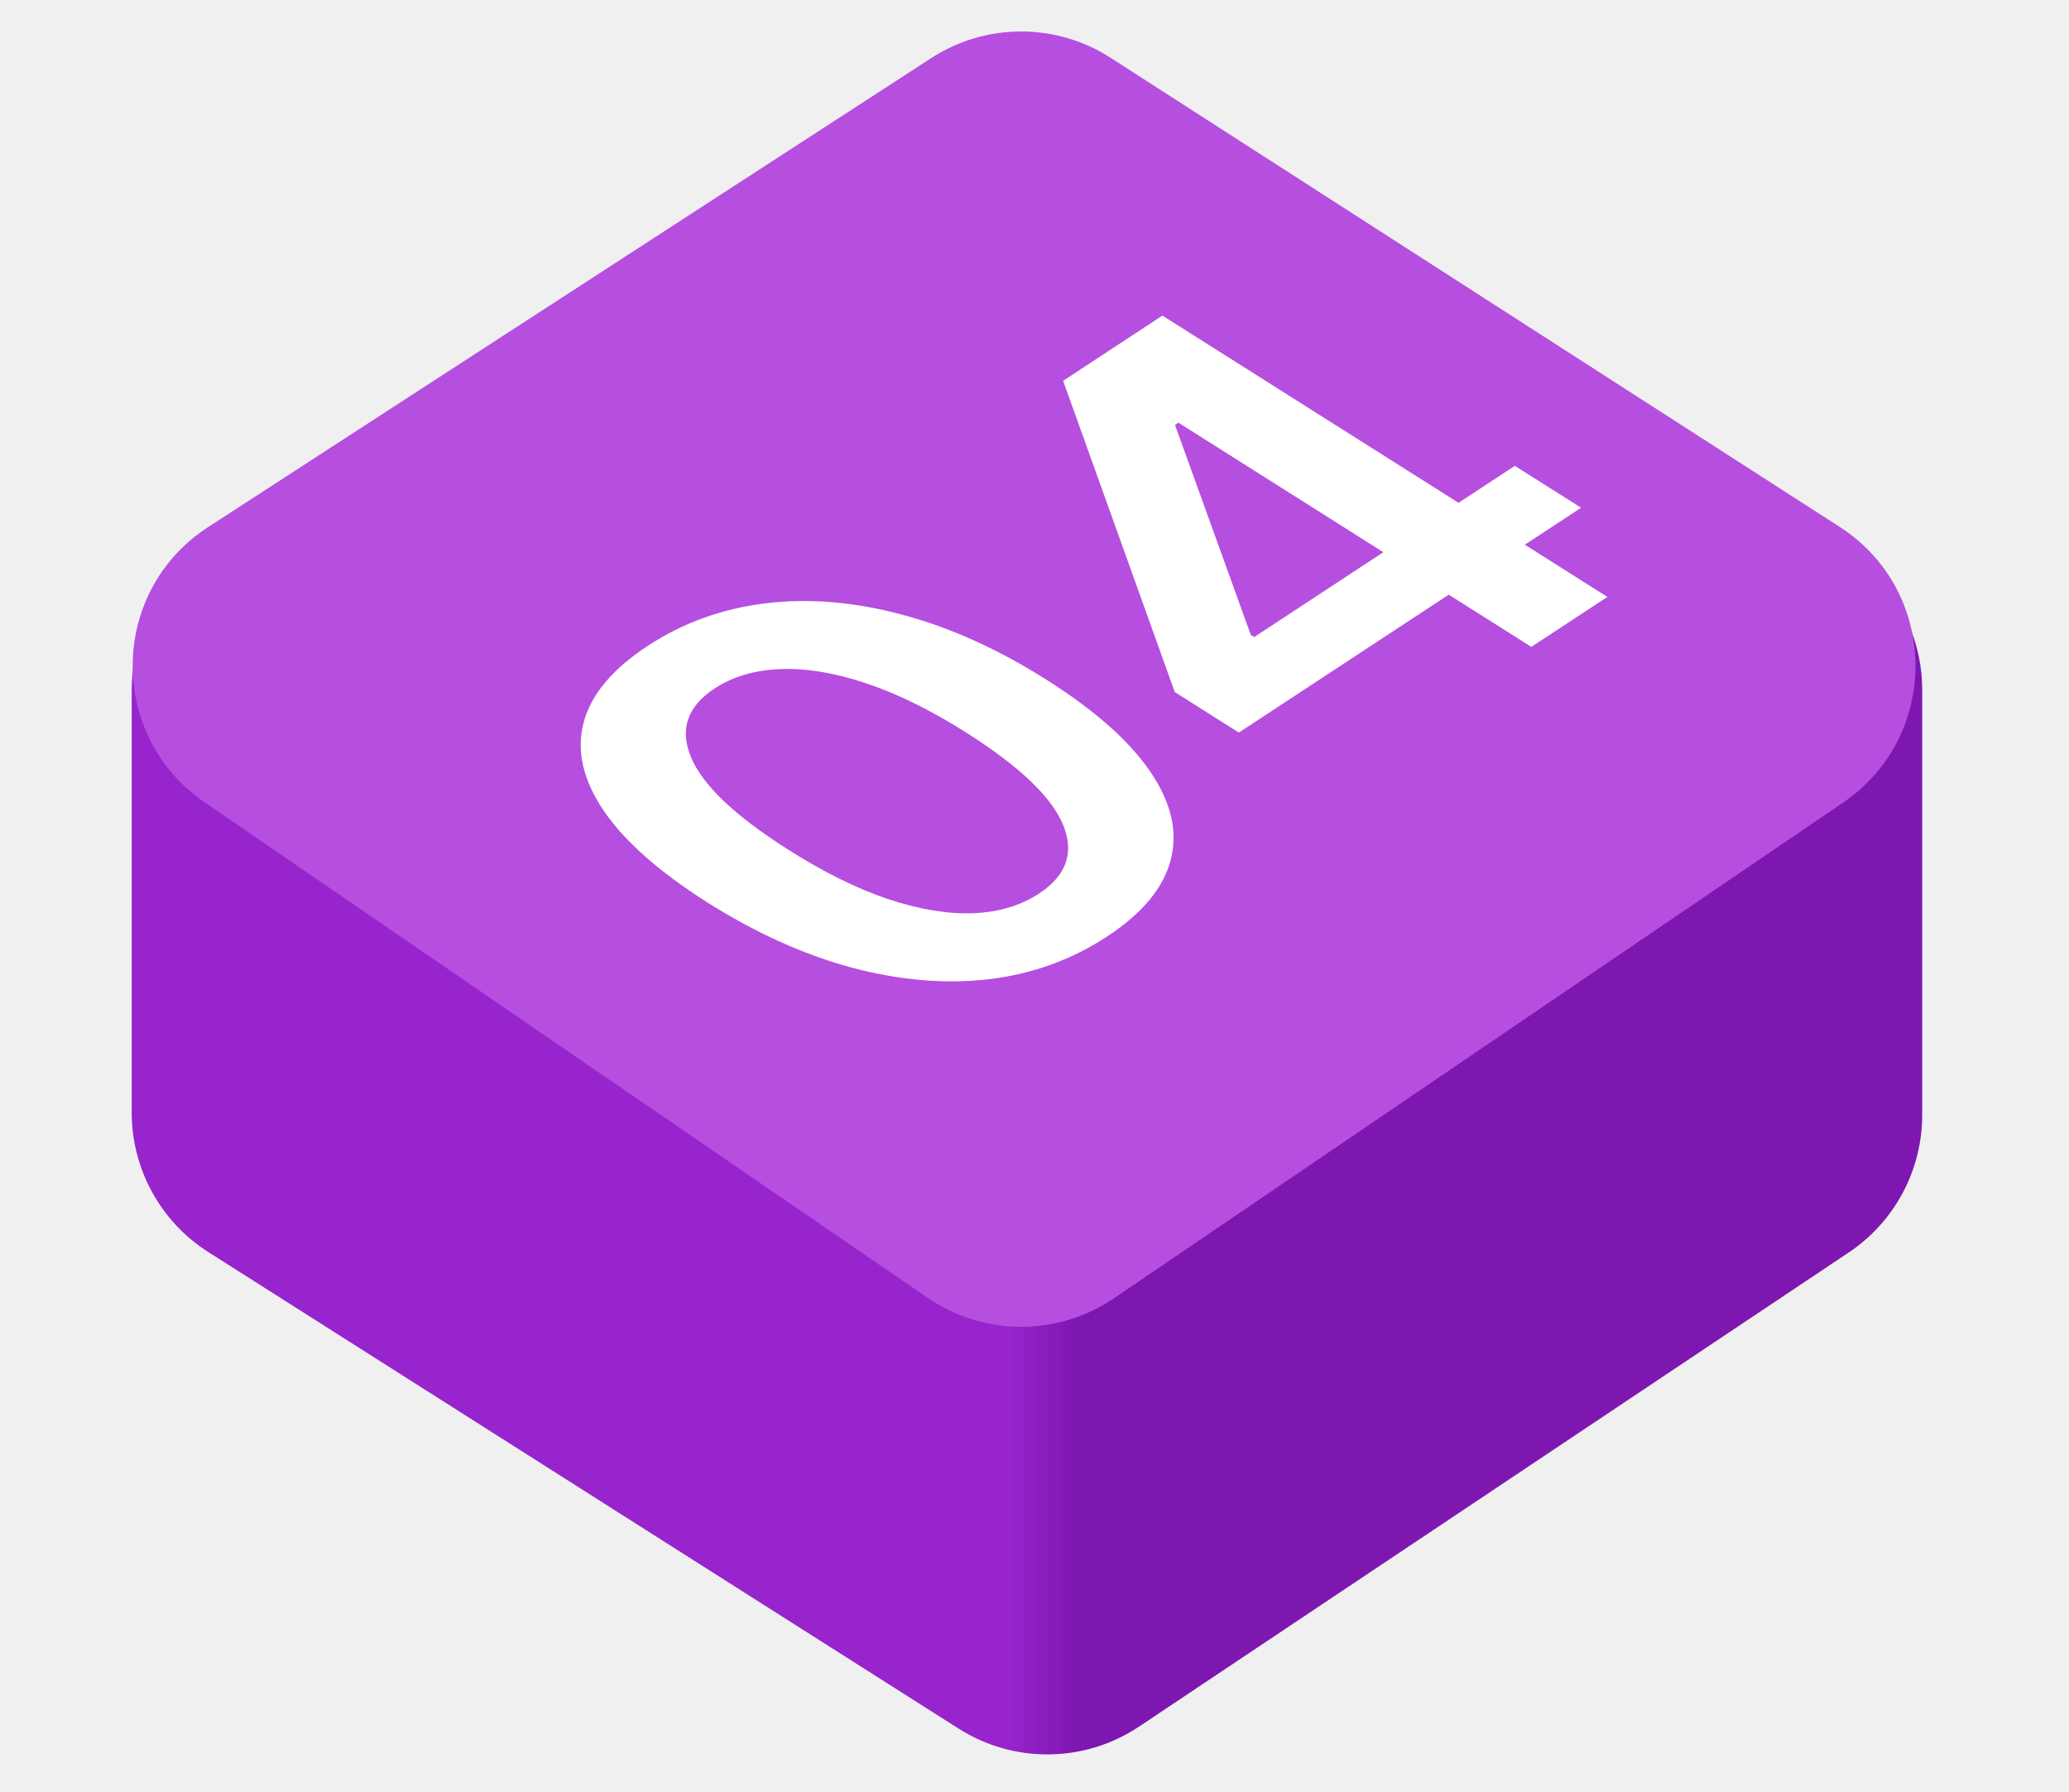
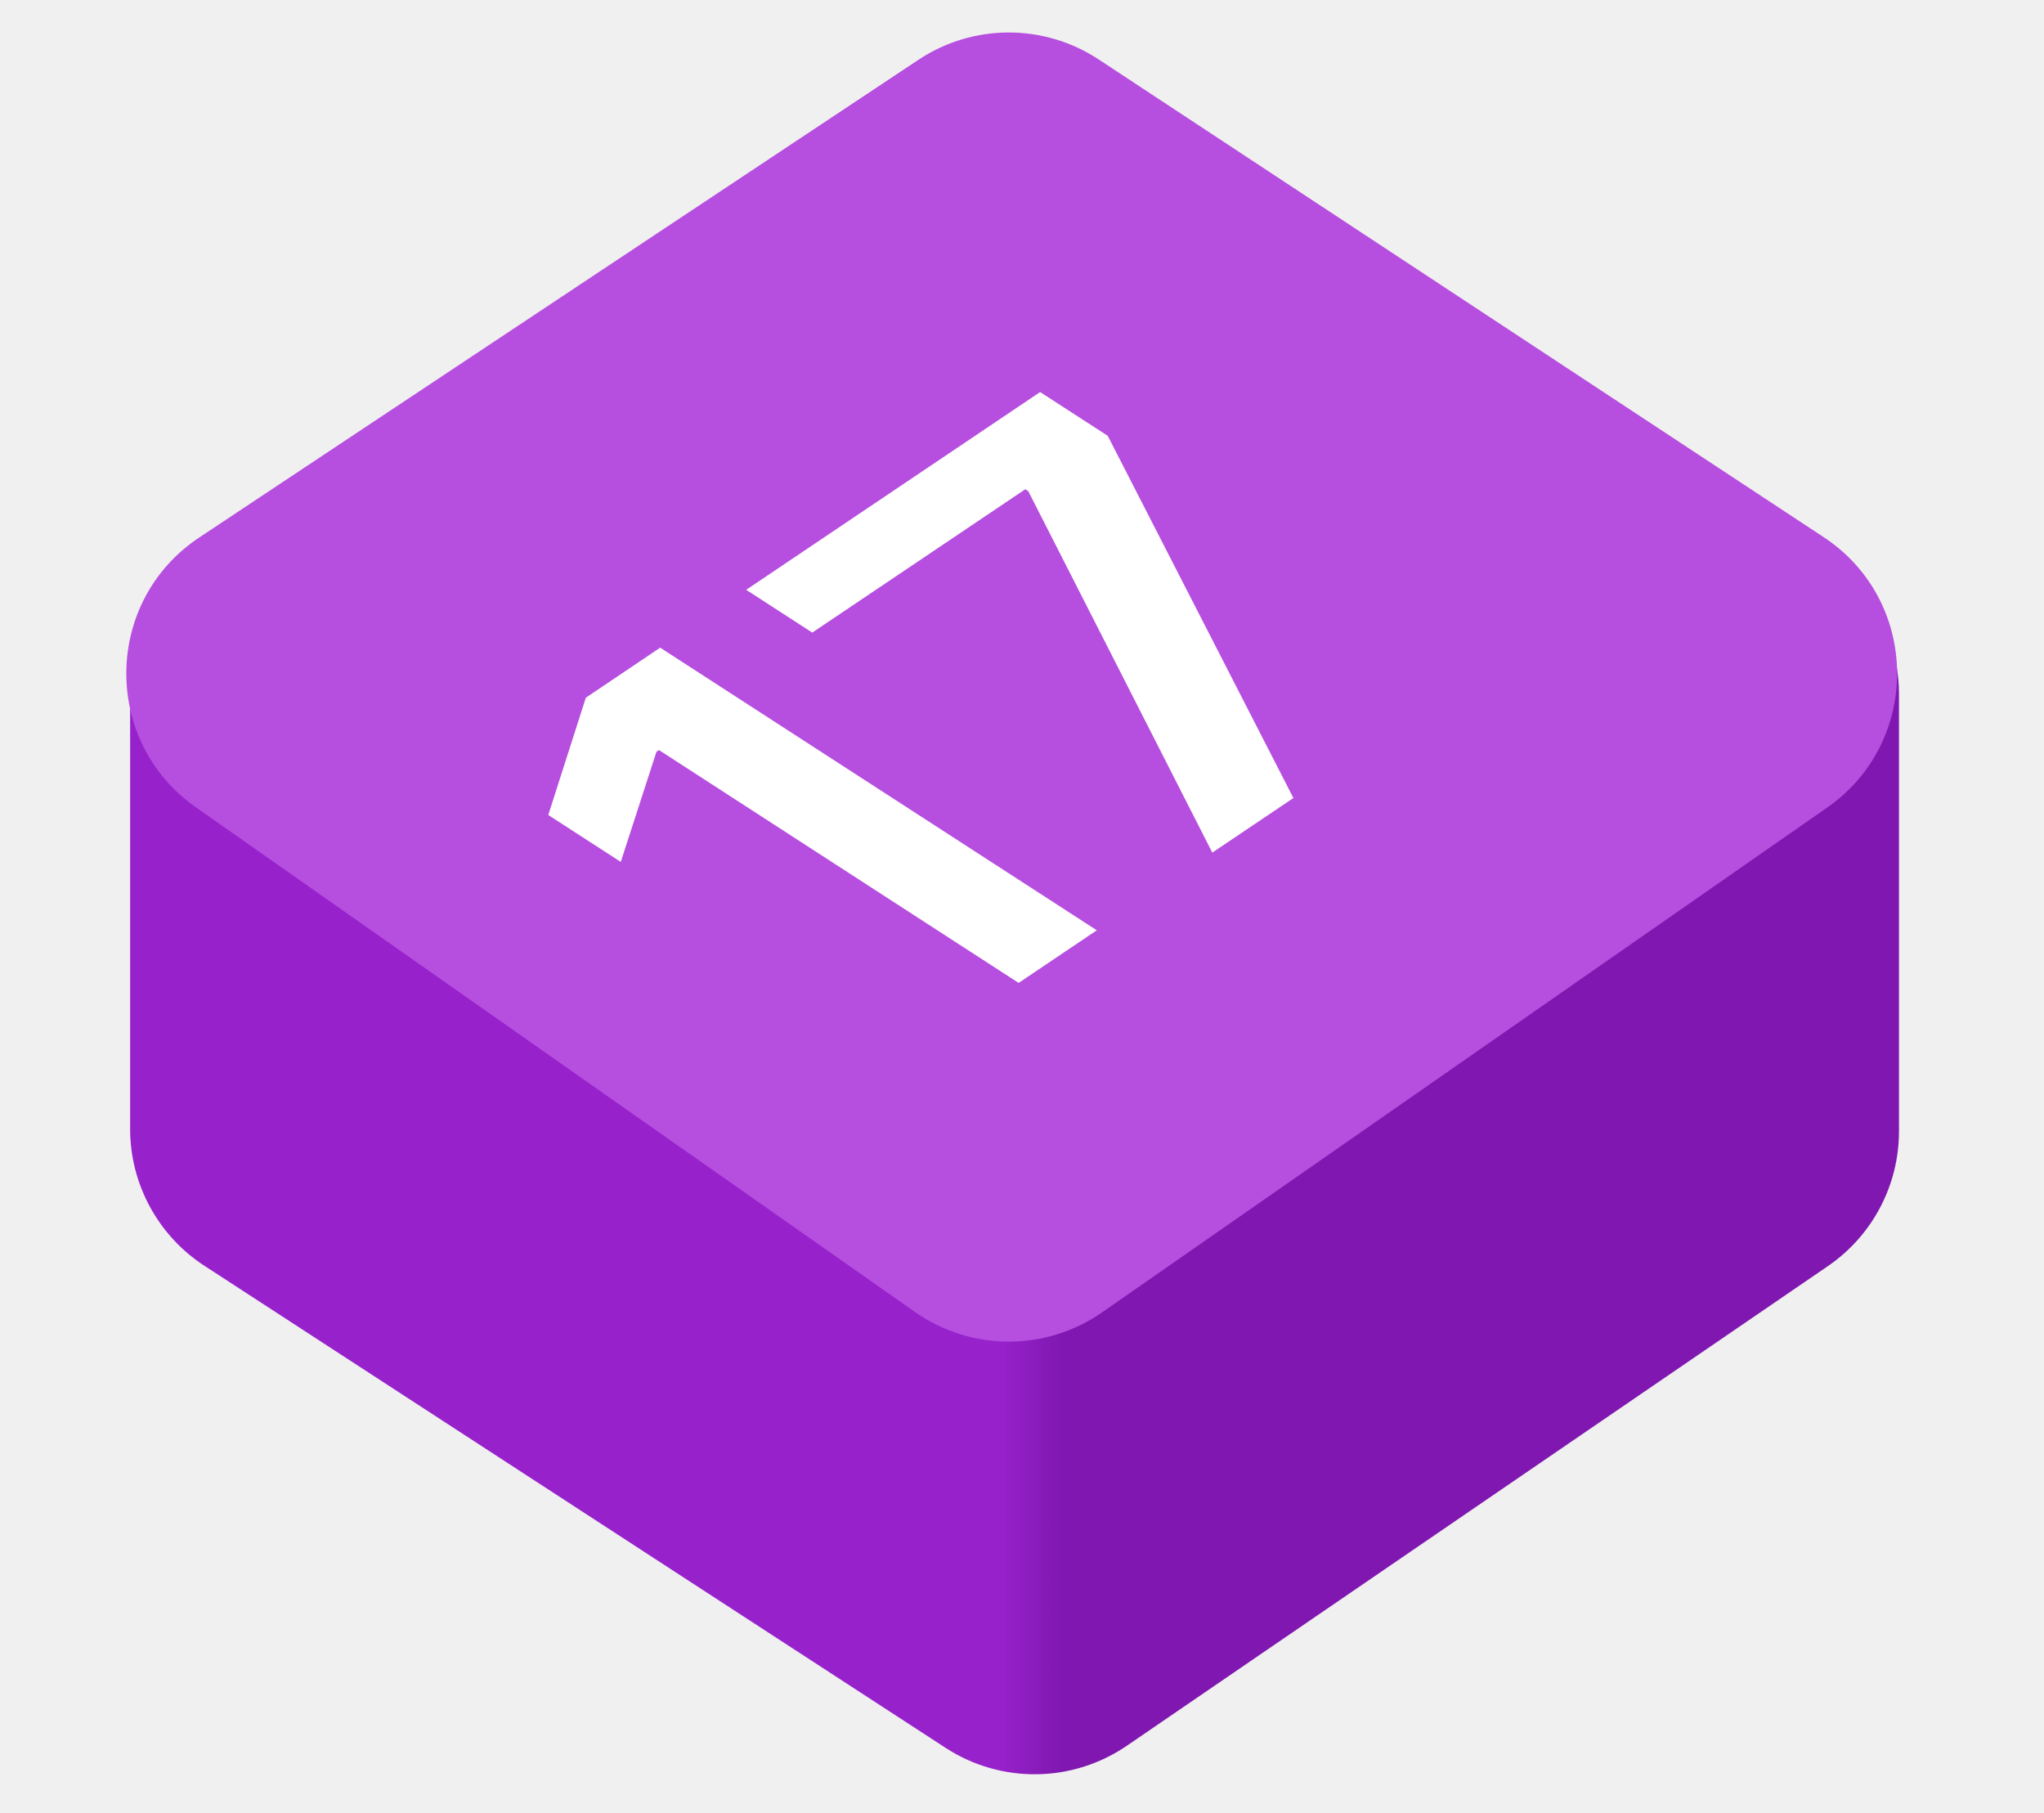
- <svg xmlns="http://www.w3.org/2000/svg" width="97" height="84" viewBox="0 0 97 84" fill="none">
-   <path d="M82.367 24.595H13.926C9.645 24.595 6.175 28.065 6.175 32.346V52.152C6.175 54.805 7.531 57.273 9.771 58.695L44.945 81.032C47.536 82.678 50.854 82.639 53.406 80.934L86.672 58.713C88.825 57.275 90.118 54.857 90.118 52.268V32.346C90.118 28.065 86.647 24.595 82.367 24.595Z" fill="url(#paint0_linear_90_3378)" />
-   <path d="M9.754 24.71L43.657 2.724C46.213 1.066 49.505 1.06 52.068 2.709L86.244 24.695C90.916 27.701 91.002 34.501 86.408 37.624L52.232 60.855C49.593 62.649 46.125 62.642 43.493 60.839L9.59 37.608C5.028 34.481 5.114 27.72 9.754 24.71Z" fill="#B64EDF" />
-   <path d="M51.901 43.902C50.242 44.991 48.394 45.658 46.357 45.902C44.319 46.138 42.177 45.956 39.929 45.358C37.682 44.751 35.42 43.729 33.145 42.291C30.877 40.848 29.261 39.415 28.296 37.992C27.331 36.56 27.018 35.189 27.358 33.881C27.704 32.568 28.704 31.369 30.355 30.284C32.007 29.198 33.849 28.532 35.879 28.283C37.91 28.035 40.042 28.21 42.276 28.808C44.517 29.402 46.772 30.416 49.04 31.85C51.322 33.292 52.952 34.733 53.93 36.174C54.909 37.606 55.228 38.981 54.888 40.298C54.555 41.611 53.56 42.812 51.901 43.902ZM48.712 41.886C50.002 41.039 50.377 39.966 49.839 38.665C49.301 37.355 47.779 35.908 45.273 34.324C43.616 33.277 42.052 32.509 40.582 32.022C39.112 31.534 37.78 31.315 36.585 31.365C35.383 31.41 34.356 31.713 33.503 32.273C32.221 33.116 31.852 34.19 32.397 35.495C32.935 36.796 34.444 38.234 36.923 39.809C38.58 40.865 40.143 41.642 41.613 42.138C43.09 42.63 44.429 42.853 45.631 42.808C46.826 42.758 47.853 42.451 48.712 41.886ZM58.081 34.34L55.076 32.441L49.842 17.851L52.32 16.223L56.599 18.927L55.088 19.92L58.639 29.759L58.801 29.862L71.019 21.837L74.126 23.8L58.081 34.34ZM71.793 30.323L67.005 27.297L65.701 26.42L50.97 17.11L54.496 14.794L75.359 27.981L71.793 30.323Z" fill="white" />
+ <svg xmlns="http://www.w3.org/2000/svg" width="97" height="86" viewBox="0 0 97 86" fill="none">
+   <path d="M82.367 25.185H13.926C9.646 25.185 6.175 28.655 6.175 32.936V53.559C6.175 56.182 7.502 58.627 9.701 60.057L44.874 82.929C47.498 84.636 50.891 84.596 53.475 82.829L86.743 60.073C88.855 58.629 90.118 56.235 90.118 53.676V32.936C90.118 28.655 86.648 25.185 82.367 25.185Z" fill="url(#paint0_linear_91_5293)" />
+   <path d="M9.458 25.5L43.586 2.836C46.176 1.116 49.542 1.11 52.138 2.82L86.543 25.485C91.121 28.501 91.206 35.187 86.707 38.319L52.303 62.266C49.633 64.124 46.086 64.118 43.423 62.249L9.294 38.302C4.826 35.167 4.911 28.519 9.458 25.5Z" fill="#B64EDF" />
+   <path d="M31.33 30.729L52.05 44.139L48.34 46.635L31.273 35.588L31.153 35.669L29.459 40.894L26.019 38.668L27.801 33.103L31.33 30.729ZM57.531 40.453L48.798 23.305L48.657 23.213L38.547 30.014L35.411 27.984L49.36 18.601L52.568 20.677L61.38 37.863L57.531 40.453Z" fill="white" />
  <defs>
-     <linearGradient id="paint0_linear_90_3378" x1="5.789" y1="53.581" x2="90.504" y2="53.581" gradientUnits="userSpaceOnUse">
-       <stop offset="0.49" stop-color="#9724CD" />
-       <stop offset="0.528" stop-color="#7E17B0" />
+     <linearGradient id="paint0_linear_91_5293" x1="5.789" y1="54.867" x2="90.504" y2="54.867" gradientUnits="userSpaceOnUse">
+       <stop offset="0.49" stop-color="#9722CC" />
+       <stop offset="0.528" stop-color="#7F17B0" />
    </linearGradient>
  </defs>
</svg>
